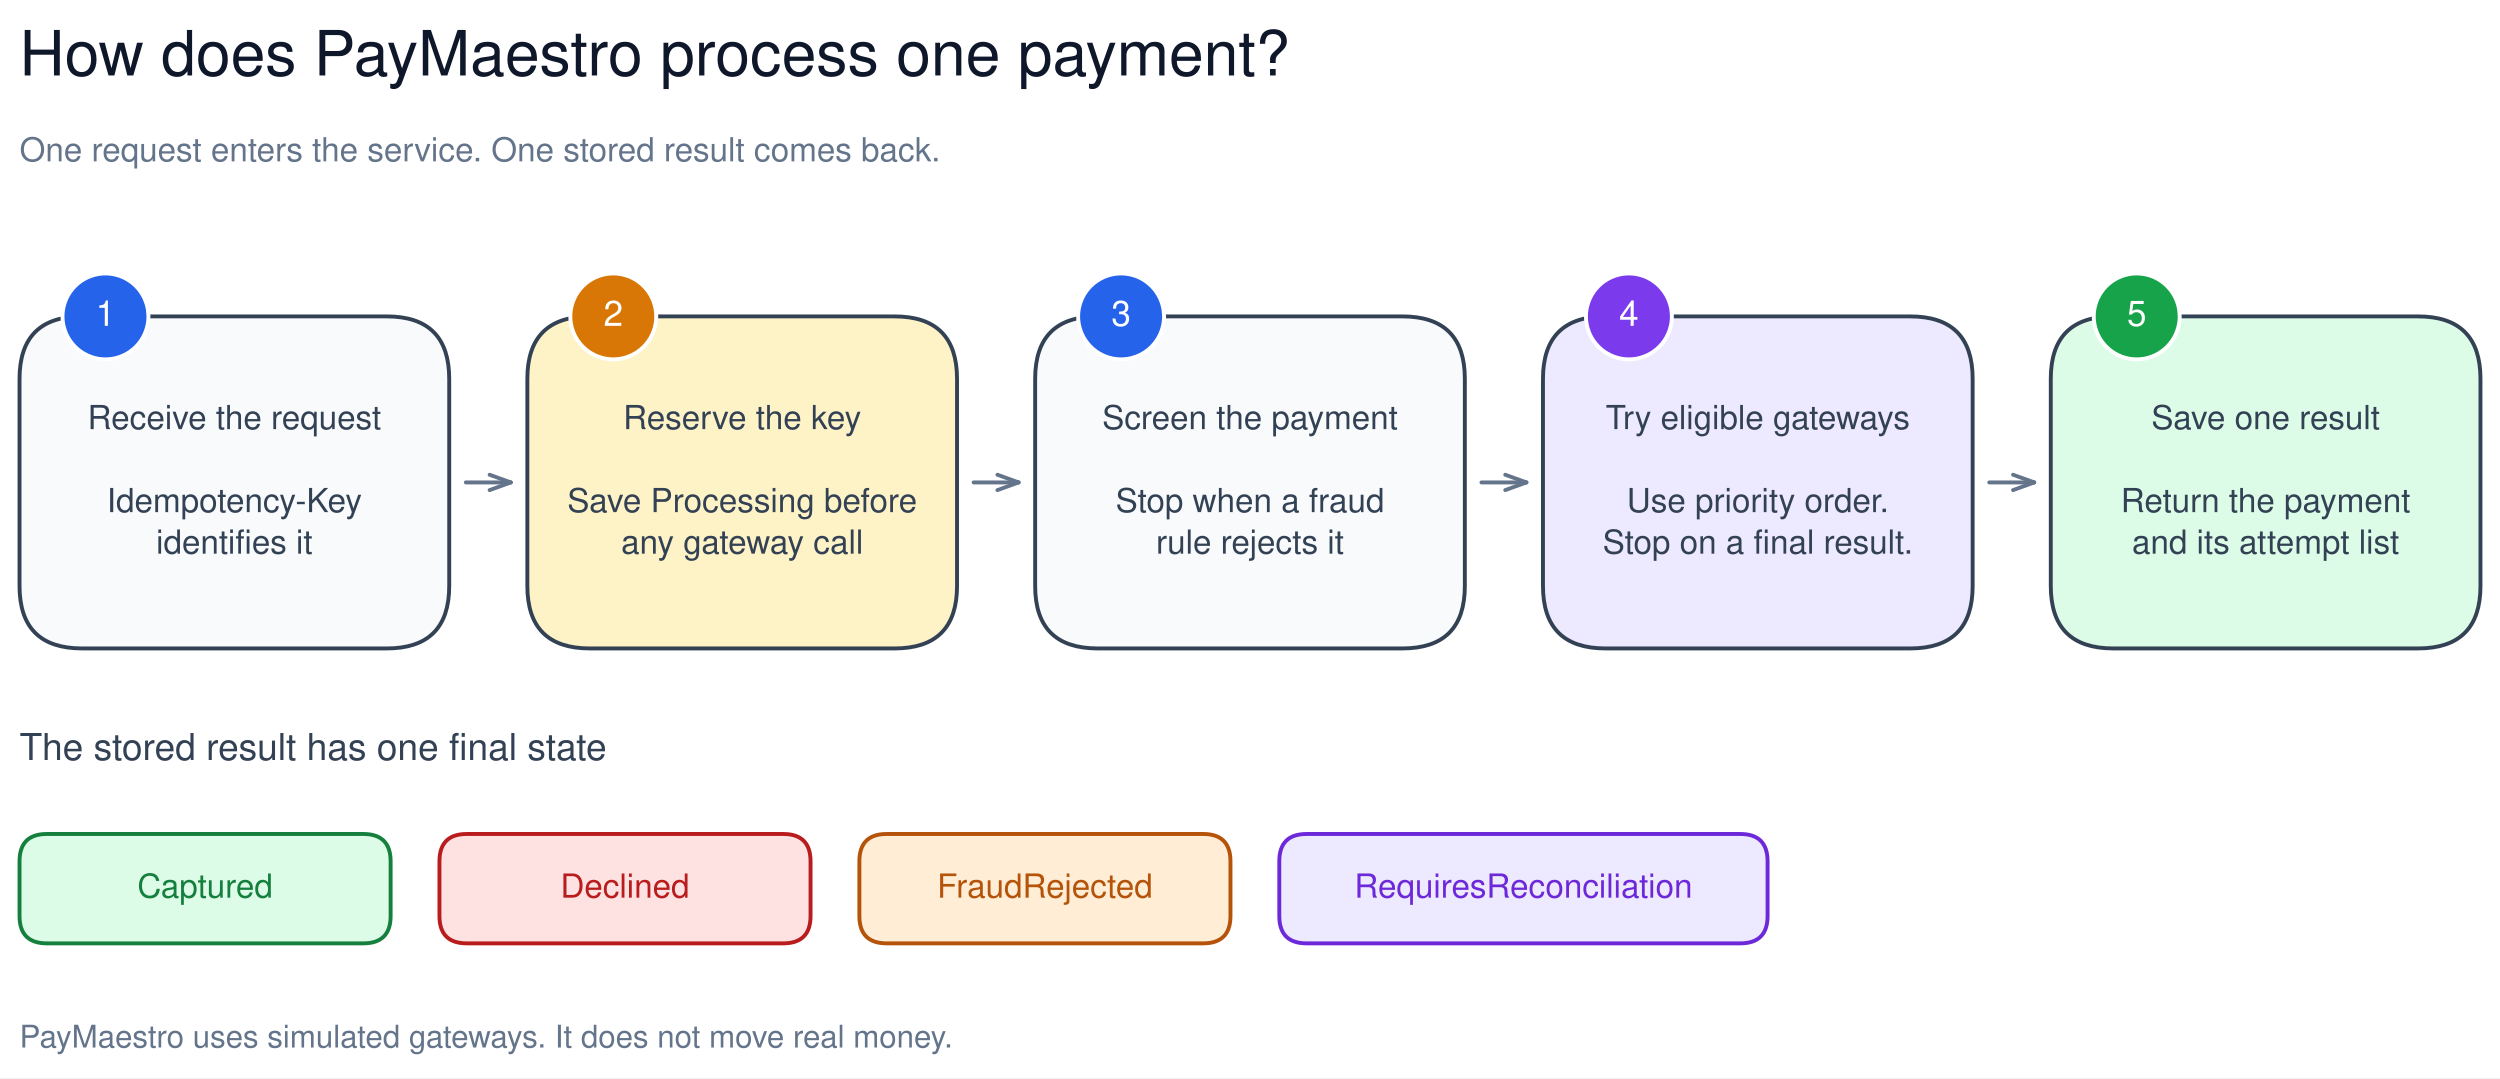
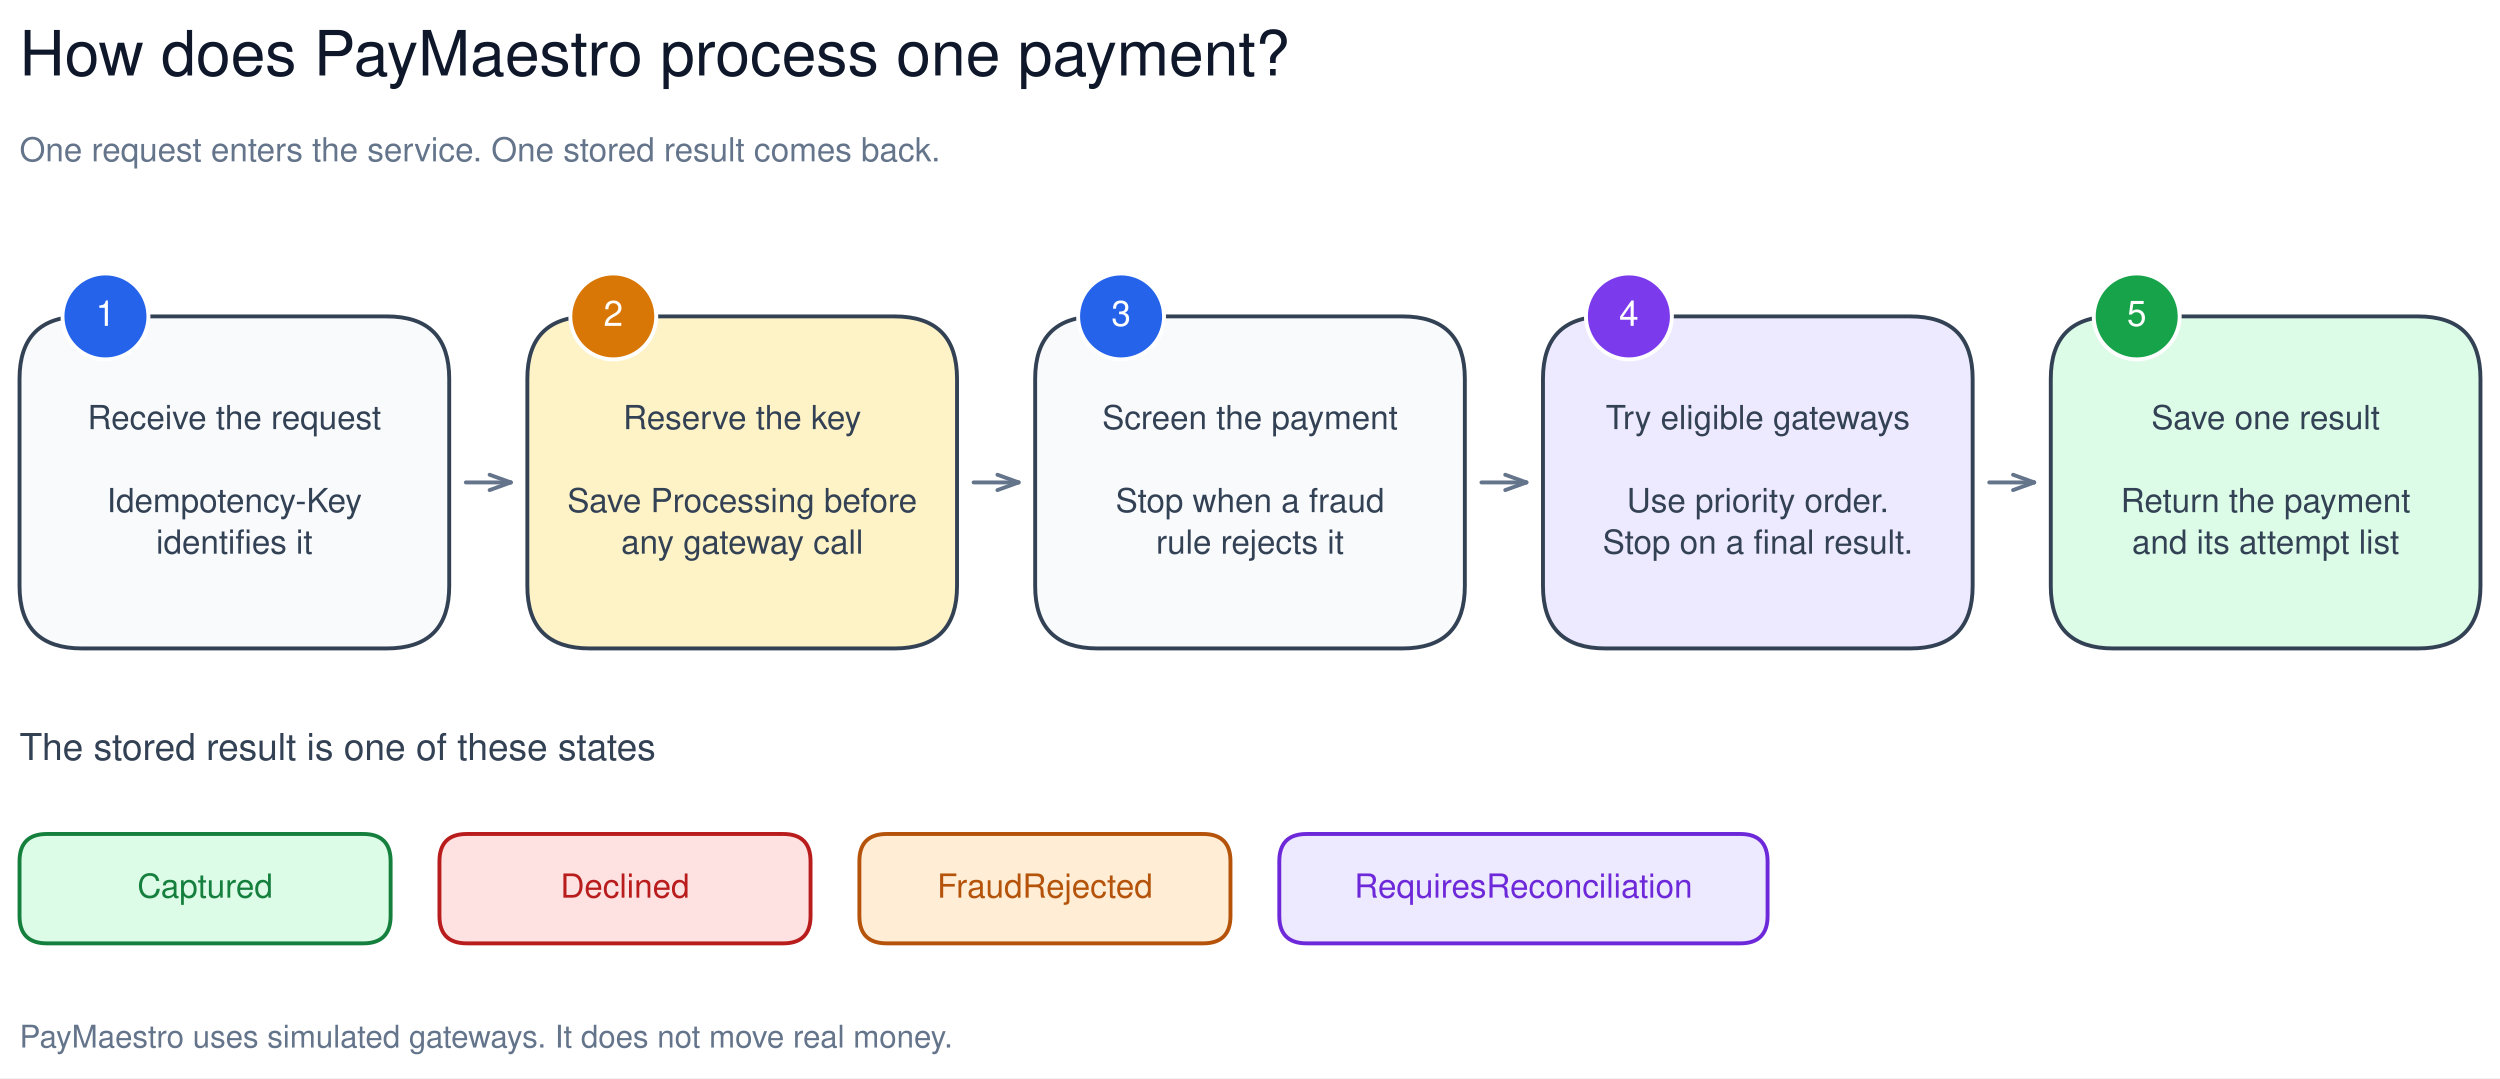
<svg xmlns="http://www.w3.org/2000/svg" version="1.1" viewBox="0 0 1280 552" width="2560" height="1104">
  <defs>
    <style class="style-fonts">
      </style>
  </defs>
  <rect x="0" y="0" width="1280" height="552" fill="#ffffff" />
  <g transform="translate(10 10) rotate(0 327.2812 20)">
    <text x="0" y="28.641" font-family="Helvetica, Segoe UI Emoji" font-size="32px" fill="#0f172a" text-anchor="start" style="white-space: pre;" direction="ltr" dominant-baseline="alphabetic">How does PayMaestro process one payment?</text>
  </g>
  <g transform="translate(10 67.375) rotate(0 236.2236 10.625)">
    <text x="0" y="15.215" font-family="Helvetica, Segoe UI Emoji" font-size="17px" fill="#64748b" text-anchor="start" style="white-space: pre;" direction="ltr" dominant-baseline="alphabetic">One request enters the service. One stored result comes back.</text>
  </g>
  <g stroke-linecap="round" transform="translate(10 162) rotate(0 110 85)">
    <path d="M32 0 C85.8 0, 139.6 0, 188 0 C209.33 0, 220 10.67, 220 32 C220 56.53, 220 81.06, 220 138 C220 159.33, 209.33 170, 188 170 C150.58 170, 113.15 170, 32 170 C10.67 170, 0 159.33, 0 138 C0 106.43, 0 74.86, 0 32 C0 10.67, 10.67 0, 32 0" stroke="none" stroke-width="0" fill="#f8fafc" />
    <path d="M32 0 C69.37 0, 106.73 0, 188 0 M32 0 C76.37 0, 120.75 0, 188 0 M188 0 C209.33 0, 220 10.67, 220 32 M188 0 C209.33 0, 220 10.67, 220 32 M220 32 C220 58.77, 220 85.53, 220 138 M220 32 C220 57.04, 220 82.09, 220 138 M220 138 C220 159.33, 209.33 170, 188 170 M220 138 C220 159.33, 209.33 170, 188 170 M188 170 C146.11 170, 104.23 170, 32 170 M188 170 C145.34 170, 102.68 170, 32 170 M32 170 C10.67 170, 0 159.33, 0 138 M32 170 C10.67 170, 0 159.33, 0 138 M0 138 C0 106.97, 0 75.94, 0 32 M0 138 C0 100.44, 0 62.88, 0 32 M0 32 C0 10.67, 10.67 0, 32 0 M0 32 C0 10.67, 10.67 0, 32 0" stroke="#334155" stroke-width="2" fill="none" />
  </g>
  <g transform="translate(44.40063 204.5) rotate(0 75.59937 42.5)">
    <text x="75.599" y="15.215" font-family="Helvetica, Segoe UI Emoji" font-size="17px" fill="#334155" text-anchor="middle" style="white-space: pre;" direction="ltr" dominant-baseline="alphabetic">Receive the request</text>
    <text x="75.599" y="36.465" font-family="Helvetica, Segoe UI Emoji" font-size="17px" fill="#334155" text-anchor="middle" style="white-space: pre;" direction="ltr" dominant-baseline="alphabetic" />
    <text x="75.599" y="57.715" font-family="Helvetica, Segoe UI Emoji" font-size="17px" fill="#334155" text-anchor="middle" style="white-space: pre;" direction="ltr" dominant-baseline="alphabetic">Idempotency-Key</text>
    <text x="75.599" y="78.965" font-family="Helvetica, Segoe UI Emoji" font-size="17px" fill="#334155" text-anchor="middle" style="white-space: pre;" direction="ltr" dominant-baseline="alphabetic">identifies it</text>
  </g>
  <g stroke-linecap="round" transform="translate(32 140) rotate(0 22 22)">
    <path d="M44 22 C44 23.27, 43.89 24.57, 43.67 25.82 C43.44 27.07, 43.11 28.33, 42.67 29.52 C42.24 30.72, 41.69 31.9, 41.05 33 C40.42 34.1, 39.67 35.17, 38.85 36.14 C38.03 37.12, 37.12 38.03, 36.14 38.85 C35.17 39.67, 34.1 40.42, 33 41.05 C31.9 41.69, 30.72 42.24, 29.52 42.67 C28.33 43.11, 27.07 43.44, 25.82 43.67 C24.57 43.89, 23.27 44, 22 44 C20.73 44, 19.43 43.89, 18.18 43.67 C16.93 43.44, 15.67 43.11, 14.48 42.67 C13.28 42.24, 12.1 41.69, 11 41.05 C9.9 40.42, 8.83 39.67, 7.86 38.85 C6.88 38.03, 5.97 37.12, 5.15 36.14 C4.33 35.17, 3.58 34.1, 2.95 33 C2.31 31.9, 1.76 30.72, 1.33 29.52 C0.89 28.33, 0.56 27.07, 0.33 25.82 C0.11 24.57, 0 23.27, 0 22 C0 20.73, 0.11 19.43, 0.33 18.18 C0.56 16.93, 0.89 15.67, 1.33 14.48 C1.76 13.28, 2.31 12.1, 2.95 11 C3.58 9.9, 4.33 8.83, 5.15 7.86 C5.97 6.88, 6.88 5.97, 7.86 5.15 C8.83 4.33, 9.9 3.58, 11 2.95 C12.1 2.31, 13.28 1.76, 14.48 1.33 C15.67 0.89, 16.93 0.56, 18.18 0.33 C19.43 0.11, 20.73 0, 22 0 C23.27 0, 24.57 0.11, 25.82 0.33 C27.07 0.56, 28.33 0.89, 29.52 1.33 C30.72 1.76, 31.9 2.31, 33 2.95 C34.1 3.58, 35.17 4.33, 36.14 5.15 C37.12 5.97, 38.03 6.88, 38.85 7.86 C39.67 8.83, 40.42 9.9, 41.05 11 C41.69 12.1, 42.24 13.28, 42.67 14.48 C43.11 15.67, 43.44 16.93, 43.67 18.18 C43.89 19.43, 43.94 21.36, 44 22 C44.06 22.64, 44.06 21.36, 44 22" stroke="none" stroke-width="0" fill="#2563eb" />
    <path d="M44 22 C44 23.27, 43.89 24.57, 43.67 25.82 C43.44 27.07, 43.11 28.33, 42.67 29.52 C42.24 30.72, 41.69 31.9, 41.05 33 C40.42 34.1, 39.67 35.17, 38.85 36.14 C38.03 37.12, 37.12 38.03, 36.14 38.85 C35.17 39.67, 34.1 40.42, 33 41.05 C31.9 41.69, 30.72 42.24, 29.52 42.67 C28.33 43.11, 27.07 43.44, 25.82 43.67 C24.57 43.89, 23.27 44, 22 44 C20.73 44, 19.43 43.89, 18.18 43.67 C16.93 43.44, 15.67 43.11, 14.48 42.67 C13.28 42.24, 12.1 41.69, 11 41.05 C9.9 40.42, 8.83 39.67, 7.86 38.85 C6.88 38.03, 5.97 37.12, 5.15 36.14 C4.33 35.17, 3.58 34.1, 2.95 33 C2.31 31.9, 1.76 30.72, 1.33 29.52 C0.89 28.33, 0.56 27.07, 0.33 25.82 C0.11 24.57, 0 23.27, 0 22 C0 20.73, 0.11 19.43, 0.33 18.18 C0.56 16.93, 0.89 15.67, 1.33 14.48 C1.76 13.28, 2.31 12.1, 2.95 11 C3.58 9.9, 4.33 8.83, 5.15 7.86 C5.97 6.88, 6.88 5.97, 7.86 5.15 C8.83 4.33, 9.9 3.58, 11 2.95 C12.1 2.31, 13.28 1.76, 14.48 1.33 C15.67 0.89, 16.93 0.56, 18.18 0.33 C19.43 0.11, 20.73 0, 22 0 C23.27 0, 24.57 0.11, 25.82 0.33 C27.07 0.56, 28.33 0.89, 29.52 1.33 C30.72 1.76, 31.9 2.31, 33 2.95 C34.1 3.58, 35.17 4.33, 36.14 5.15 C37.12 5.97, 38.03 6.88, 38.85 7.86 C39.67 8.83, 40.42 9.9, 41.05 11 C41.69 12.1, 42.24 13.28, 42.67 14.48 C43.11 15.67, 43.44 16.93, 43.67 18.18 C43.89 19.43, 43.94 21.36, 44 22 C44.06 22.64, 44.06 21.36, 44 22" stroke="#ffffff" stroke-width="2" fill="none" />
  </g>
  <g transform="translate(48.99463 150.75) rotate(0 5.005371 11.25)">
    <text x="5.005" y="16.11" font-family="Helvetica, Segoe UI Emoji" font-size="18px" fill="#ffffff" text-anchor="middle" style="white-space: pre;" direction="ltr" dominant-baseline="alphabetic">1</text>
  </g>
  <g stroke-linecap="round" transform="translate(270 162) rotate(0 110 85)">
    <path d="M32 0 C73.97 0, 115.95 0, 188 0 C209.33 0, 220 10.67, 220 32 C220 73.98, 220 115.97, 220 138 C220 159.33, 209.33 170, 188 170 C142.76 170, 97.52 170, 32 170 C10.67 170, 0 159.33, 0 138 C0 95.7, 0 53.4, 0 32 C0 10.67, 10.67 0, 32 0" stroke="none" stroke-width="0" fill="#fef3c7" />
    <path d="M32 0 C90.68 0, 149.36 0, 188 0 M32 0 C77.86 0, 123.71 0, 188 0 M188 0 C209.33 0, 220 10.67, 220 32 M188 0 C209.33 0, 220 10.67, 220 32 M220 32 C220 53.67, 220 75.35, 220 138 M220 32 C220 56.48, 220 80.97, 220 138 M220 138 C220 159.33, 209.33 170, 188 170 M220 138 C220 159.33, 209.33 170, 188 170 M188 170 C132.01 170, 76.01 170, 32 170 M188 170 C148.32 170, 108.63 170, 32 170 M32 170 C10.67 170, 0 159.33, 0 138 M32 170 C10.67 170, 0 159.33, 0 138 M0 138 C0 97.77, 0 57.54, 0 32 M0 138 C0 108.81, 0 79.63, 0 32 M0 32 C0 10.67, 10.67 0, 32 0 M0 32 C0 10.67, 10.67 0, 32 0" stroke="#334155" stroke-width="2" fill="none" />
  </g>
  <g transform="translate(289.7539 204.5) rotate(0 90.24609 42.5)">
    <text x="90.246" y="15.215" font-family="Helvetica, Segoe UI Emoji" font-size="17px" fill="#334155" text-anchor="middle" style="white-space: pre;" direction="ltr" dominant-baseline="alphabetic">Reserve the key</text>
    <text x="90.246" y="36.465" font-family="Helvetica, Segoe UI Emoji" font-size="17px" fill="#334155" text-anchor="middle" style="white-space: pre;" direction="ltr" dominant-baseline="alphabetic" />
    <text x="90.246" y="57.715" font-family="Helvetica, Segoe UI Emoji" font-size="17px" fill="#334155" text-anchor="middle" style="white-space: pre;" direction="ltr" dominant-baseline="alphabetic">Save Processing before</text>
    <text x="90.246" y="78.965" font-family="Helvetica, Segoe UI Emoji" font-size="17px" fill="#334155" text-anchor="middle" style="white-space: pre;" direction="ltr" dominant-baseline="alphabetic">any gateway call</text>
  </g>
  <g stroke-linecap="round" transform="translate(292 140) rotate(0 22 22)">
    <path d="M44 22 C44 23.27, 43.89 24.57, 43.67 25.82 C43.44 27.07, 43.11 28.33, 42.67 29.52 C42.24 30.72, 41.69 31.9, 41.05 33 C40.42 34.1, 39.67 35.17, 38.85 36.14 C38.03 37.12, 37.12 38.03, 36.14 38.85 C35.17 39.67, 34.1 40.42, 33 41.05 C31.9 41.69, 30.72 42.24, 29.52 42.67 C28.33 43.11, 27.07 43.44, 25.82 43.67 C24.57 43.89, 23.27 44, 22 44 C20.73 44, 19.43 43.89, 18.18 43.67 C16.93 43.44, 15.67 43.11, 14.48 42.67 C13.28 42.24, 12.1 41.69, 11 41.05 C9.9 40.42, 8.83 39.67, 7.86 38.85 C6.88 38.03, 5.97 37.12, 5.15 36.14 C4.33 35.17, 3.58 34.1, 2.95 33 C2.31 31.9, 1.76 30.72, 1.33 29.52 C0.89 28.33, 0.56 27.07, 0.33 25.82 C0.11 24.57, 0 23.27, 0 22 C0 20.73, 0.11 19.43, 0.33 18.18 C0.56 16.93, 0.89 15.67, 1.33 14.48 C1.76 13.28, 2.31 12.1, 2.95 11 C3.58 9.9, 4.33 8.83, 5.15 7.86 C5.97 6.88, 6.88 5.97, 7.86 5.15 C8.83 4.33, 9.9 3.58, 11 2.95 C12.1 2.31, 13.28 1.76, 14.48 1.33 C15.67 0.89, 16.93 0.56, 18.18 0.33 C19.43 0.11, 20.73 0, 22 0 C23.27 0, 24.57 0.11, 25.82 0.33 C27.07 0.56, 28.33 0.89, 29.52 1.33 C30.72 1.76, 31.9 2.31, 33 2.95 C34.1 3.58, 35.17 4.33, 36.14 5.15 C37.12 5.97, 38.03 6.88, 38.85 7.86 C39.67 8.83, 40.42 9.9, 41.05 11 C41.69 12.1, 42.24 13.28, 42.67 14.48 C43.11 15.67, 43.44 16.93, 43.67 18.18 C43.89 19.43, 43.94 21.36, 44 22 C44.06 22.64, 44.06 21.36, 44 22" stroke="none" stroke-width="0" fill="#d97706" />
    <path d="M44 22 C44 23.27, 43.89 24.57, 43.67 25.82 C43.44 27.07, 43.11 28.33, 42.67 29.52 C42.24 30.72, 41.69 31.9, 41.05 33 C40.42 34.1, 39.67 35.17, 38.85 36.14 C38.03 37.12, 37.12 38.03, 36.14 38.85 C35.17 39.67, 34.1 40.42, 33 41.05 C31.9 41.69, 30.72 42.24, 29.52 42.67 C28.33 43.11, 27.07 43.44, 25.82 43.67 C24.57 43.89, 23.27 44, 22 44 C20.73 44, 19.43 43.89, 18.18 43.67 C16.93 43.44, 15.67 43.11, 14.48 42.67 C13.28 42.24, 12.1 41.69, 11 41.05 C9.9 40.42, 8.83 39.67, 7.86 38.85 C6.88 38.03, 5.97 37.12, 5.15 36.14 C4.33 35.17, 3.58 34.1, 2.95 33 C2.31 31.9, 1.76 30.72, 1.33 29.52 C0.89 28.33, 0.56 27.07, 0.33 25.82 C0.11 24.57, 0 23.27, 0 22 C0 20.73, 0.11 19.43, 0.33 18.18 C0.56 16.93, 0.89 15.67, 1.33 14.48 C1.76 13.28, 2.31 12.1, 2.95 11 C3.58 9.9, 4.33 8.83, 5.15 7.86 C5.97 6.88, 6.88 5.97, 7.86 5.15 C8.83 4.33, 9.9 3.58, 11 2.95 C12.1 2.31, 13.28 1.76, 14.48 1.33 C15.67 0.89, 16.93 0.56, 18.18 0.33 C19.43 0.11, 20.73 0, 22 0 C23.27 0, 24.57 0.11, 25.82 0.33 C27.07 0.56, 28.33 0.89, 29.52 1.33 C30.72 1.76, 31.9 2.31, 33 2.95 C34.1 3.58, 35.17 4.33, 36.14 5.15 C37.12 5.97, 38.03 6.88, 38.85 7.86 C39.67 8.83, 40.42 9.9, 41.05 11 C41.69 12.1, 42.24 13.28, 42.67 14.48 C43.11 15.67, 43.44 16.93, 43.67 18.18 C43.89 19.43, 43.94 21.36, 44 22 C44.06 22.64, 44.06 21.36, 44 22" stroke="#ffffff" stroke-width="2" fill="none" />
  </g>
  <g transform="translate(308.9946 150.75) rotate(0 5.005371 11.25)">
    <text x="5.005" y="16.11" font-family="Helvetica, Segoe UI Emoji" font-size="18px" fill="#ffffff" text-anchor="middle" style="white-space: pre;" direction="ltr" dominant-baseline="alphabetic">2</text>
  </g>
  <g stroke-linecap="round" transform="translate(530 162) rotate(0 110 85)">
    <path d="M32 0 C82 0, 131.99 0, 188 0 C209.33 0, 220 10.67, 220 32 C220 60.81, 220 89.62, 220 138 C220 159.33, 209.33 170, 188 170 C151.83 170, 115.67 170, 32 170 C10.67 170, 0 159.33, 0 138 C0 114.1, 0 90.19, 0 32 C0 10.67, 10.67 0, 32 0" stroke="none" stroke-width="0" fill="#f8fafc" />
    <path d="M32 0 C81.63 0, 131.27 0, 188 0 M32 0 C64.61 0, 97.22 0, 188 0 M188 0 C209.33 0, 220 10.67, 220 32 M188 0 C209.33 0, 220 10.67, 220 32 M220 32 C220 64.59, 220 97.18, 220 138 M220 32 C220 56.08, 220 80.16, 220 138 M220 138 C220 159.33, 209.33 170, 188 170 M220 138 C220 159.33, 209.33 170, 188 170 M188 170 C148.02 170, 108.04 170, 32 170 M188 170 C131.77 170, 75.53 170, 32 170 M32 170 C10.67 170, 0 159.33, 0 138 M32 170 C10.67 170, 0 159.33, 0 138 M0 138 C0 103.66, 0 69.33, 0 32 M0 138 C0 101.48, 0 64.95, 0 32 M0 32 C0 10.67, 10.67 0, 32 0 M0 32 C0 10.67, 10.67 0, 32 0" stroke="#334155" stroke-width="2" fill="none" />
  </g>
  <g transform="translate(563.9275 204.5) rotate(0 76.07251 42.5)">
    <text x="76.073" y="15.215" font-family="Helvetica, Segoe UI Emoji" font-size="17px" fill="#334155" text-anchor="middle" style="white-space: pre;" direction="ltr" dominant-baseline="alphabetic">Screen the payment</text>
    <text x="76.073" y="36.465" font-family="Helvetica, Segoe UI Emoji" font-size="17px" fill="#334155" text-anchor="middle" style="white-space: pre;" direction="ltr" dominant-baseline="alphabetic" />
    <text x="76.073" y="57.715" font-family="Helvetica, Segoe UI Emoji" font-size="17px" fill="#334155" text-anchor="middle" style="white-space: pre;" direction="ltr" dominant-baseline="alphabetic">Stop when a fraud</text>
    <text x="76.073" y="78.965" font-family="Helvetica, Segoe UI Emoji" font-size="17px" fill="#334155" text-anchor="middle" style="white-space: pre;" direction="ltr" dominant-baseline="alphabetic">rule rejects it</text>
  </g>
  <g stroke-linecap="round" transform="translate(552 140) rotate(0 22 22)">
    <path d="M44 22 C44 23.27, 43.89 24.57, 43.67 25.82 C43.44 27.07, 43.11 28.33, 42.67 29.52 C42.24 30.72, 41.69 31.9, 41.05 33 C40.42 34.1, 39.67 35.17, 38.85 36.14 C38.03 37.12, 37.12 38.03, 36.14 38.85 C35.17 39.67, 34.1 40.42, 33 41.05 C31.9 41.69, 30.72 42.24, 29.52 42.67 C28.33 43.11, 27.07 43.44, 25.82 43.67 C24.57 43.89, 23.27 44, 22 44 C20.73 44, 19.43 43.89, 18.18 43.67 C16.93 43.44, 15.67 43.11, 14.48 42.67 C13.28 42.24, 12.1 41.69, 11 41.05 C9.9 40.42, 8.83 39.67, 7.86 38.85 C6.88 38.03, 5.97 37.12, 5.15 36.14 C4.33 35.17, 3.58 34.1, 2.95 33 C2.31 31.9, 1.76 30.72, 1.33 29.52 C0.89 28.33, 0.56 27.07, 0.33 25.82 C0.11 24.57, 0 23.27, 0 22 C0 20.73, 0.11 19.43, 0.33 18.18 C0.56 16.93, 0.89 15.67, 1.33 14.48 C1.76 13.28, 2.31 12.1, 2.95 11 C3.58 9.9, 4.33 8.83, 5.15 7.86 C5.97 6.88, 6.88 5.97, 7.86 5.15 C8.83 4.33, 9.9 3.58, 11 2.95 C12.1 2.31, 13.28 1.76, 14.48 1.33 C15.67 0.89, 16.93 0.56, 18.18 0.33 C19.43 0.11, 20.73 0, 22 0 C23.27 0, 24.57 0.11, 25.82 0.33 C27.07 0.56, 28.33 0.89, 29.52 1.33 C30.72 1.76, 31.9 2.31, 33 2.95 C34.1 3.58, 35.17 4.33, 36.14 5.15 C37.12 5.97, 38.03 6.88, 38.85 7.86 C39.67 8.83, 40.42 9.9, 41.05 11 C41.69 12.1, 42.24 13.28, 42.67 14.48 C43.11 15.67, 43.44 16.93, 43.67 18.18 C43.89 19.43, 43.94 21.36, 44 22 C44.06 22.64, 44.06 21.36, 44 22" stroke="none" stroke-width="0" fill="#2563eb" />
    <path d="M44 22 C44 23.27, 43.89 24.57, 43.67 25.82 C43.44 27.07, 43.11 28.33, 42.67 29.52 C42.24 30.72, 41.69 31.9, 41.05 33 C40.42 34.1, 39.67 35.17, 38.85 36.14 C38.03 37.12, 37.12 38.03, 36.14 38.85 C35.17 39.67, 34.1 40.42, 33 41.05 C31.9 41.69, 30.72 42.24, 29.52 42.67 C28.33 43.11, 27.07 43.44, 25.82 43.67 C24.57 43.89, 23.27 44, 22 44 C20.73 44, 19.43 43.89, 18.18 43.67 C16.93 43.44, 15.67 43.11, 14.48 42.67 C13.28 42.24, 12.1 41.69, 11 41.05 C9.9 40.42, 8.83 39.67, 7.86 38.85 C6.88 38.03, 5.97 37.12, 5.15 36.14 C4.33 35.17, 3.58 34.1, 2.95 33 C2.31 31.9, 1.76 30.72, 1.33 29.52 C0.89 28.33, 0.56 27.07, 0.33 25.82 C0.11 24.57, 0 23.27, 0 22 C0 20.73, 0.11 19.43, 0.33 18.18 C0.56 16.93, 0.89 15.67, 1.33 14.48 C1.76 13.28, 2.31 12.1, 2.95 11 C3.58 9.9, 4.33 8.83, 5.15 7.86 C5.97 6.88, 6.88 5.97, 7.86 5.15 C8.83 4.33, 9.9 3.58, 11 2.95 C12.1 2.31, 13.28 1.76, 14.48 1.33 C15.67 0.89, 16.93 0.56, 18.18 0.33 C19.43 0.11, 20.73 0, 22 0 C23.27 0, 24.57 0.11, 25.82 0.33 C27.07 0.56, 28.33 0.89, 29.52 1.33 C30.72 1.76, 31.9 2.31, 33 2.95 C34.1 3.58, 35.17 4.33, 36.14 5.15 C37.12 5.97, 38.03 6.88, 38.85 7.86 C39.67 8.83, 40.42 9.9, 41.05 11 C41.69 12.1, 42.24 13.28, 42.67 14.48 C43.11 15.67, 43.44 16.93, 43.67 18.18 C43.89 19.43, 43.94 21.36, 44 22 C44.06 22.64, 44.06 21.36, 44 22" stroke="#ffffff" stroke-width="2" fill="none" />
  </g>
  <g transform="translate(568.9946 150.75) rotate(0 5.005371 11.25)">
    <text x="5.005" y="16.11" font-family="Helvetica, Segoe UI Emoji" font-size="18px" fill="#ffffff" text-anchor="middle" style="white-space: pre;" direction="ltr" dominant-baseline="alphabetic">3</text>
  </g>
  <g stroke-linecap="round" transform="translate(790 162) rotate(0 110 85)">
    <path d="M32 0 C92.87 0, 153.73 0, 188 0 C209.33 0, 220 10.67, 220 32 C220 71.34, 220 110.68, 220 138 C220 159.33, 209.33 170, 188 170 C128.59 170, 69.18 170, 32 170 C10.67 170, 0 159.33, 0 138 C0 111.08, 0 84.15, 0 32 C0 10.67, 10.67 0, 32 0" stroke="none" stroke-width="0" fill="#ede9fe" />
    <path d="M32 0 C64.11 0, 96.22 0, 188 0 M32 0 C71.38 0, 110.76 0, 188 0 M188 0 C209.33 0, 220 10.67, 220 32 M188 0 C209.33 0, 220 10.67, 220 32 M220 32 C220 56.12, 220 80.24, 220 138 M220 32 C220 54.98, 220 77.97, 220 138 M220 138 C220 159.33, 209.33 170, 188 170 M220 138 C220 159.33, 209.33 170, 188 170 M188 170 C156.22 170, 124.44 170, 32 170 M188 170 C144.98 170, 101.96 170, 32 170 M32 170 C10.67 170, 0 159.33, 0 138 M32 170 C10.67 170, 0 159.33, 0 138 M0 138 C0 102.92, 0 67.84, 0 32 M0 138 C0 108.14, 0 78.28, 0 32 M0 32 C0 10.67, 10.67 0, 32 0 M0 32 C0 10.67, 10.67 0, 32 0" stroke="#334155" stroke-width="2" fill="none" />
  </g>
  <g transform="translate(820.1465 204.5) rotate(0 79.85352 42.5)">
    <text x="79.854" y="15.215" font-family="Helvetica, Segoe UI Emoji" font-size="17px" fill="#334155" text-anchor="middle" style="white-space: pre;" direction="ltr" dominant-baseline="alphabetic">Try eligible gateways</text>
    <text x="79.854" y="36.465" font-family="Helvetica, Segoe UI Emoji" font-size="17px" fill="#334155" text-anchor="middle" style="white-space: pre;" direction="ltr" dominant-baseline="alphabetic" />
    <text x="79.854" y="57.715" font-family="Helvetica, Segoe UI Emoji" font-size="17px" fill="#334155" text-anchor="middle" style="white-space: pre;" direction="ltr" dominant-baseline="alphabetic">Use priority order.</text>
    <text x="79.854" y="78.965" font-family="Helvetica, Segoe UI Emoji" font-size="17px" fill="#334155" text-anchor="middle" style="white-space: pre;" direction="ltr" dominant-baseline="alphabetic">Stop on a final result.</text>
  </g>
  <g stroke-linecap="round" transform="translate(812 140) rotate(0 22 22)">
    <path d="M44 22 C44 23.27, 43.89 24.57, 43.67 25.82 C43.44 27.07, 43.11 28.33, 42.67 29.52 C42.24 30.72, 41.69 31.9, 41.05 33 C40.42 34.1, 39.67 35.17, 38.85 36.14 C38.03 37.12, 37.12 38.03, 36.14 38.85 C35.17 39.67, 34.1 40.42, 33 41.05 C31.9 41.69, 30.72 42.24, 29.52 42.67 C28.33 43.11, 27.07 43.44, 25.82 43.67 C24.57 43.89, 23.27 44, 22 44 C20.73 44, 19.43 43.89, 18.18 43.67 C16.93 43.44, 15.67 43.11, 14.48 42.67 C13.28 42.24, 12.1 41.69, 11 41.05 C9.9 40.42, 8.83 39.67, 7.86 38.85 C6.88 38.03, 5.97 37.12, 5.15 36.14 C4.33 35.17, 3.58 34.1, 2.95 33 C2.31 31.9, 1.76 30.72, 1.33 29.52 C0.89 28.33, 0.56 27.07, 0.33 25.82 C0.11 24.57, 0 23.27, 0 22 C0 20.73, 0.11 19.43, 0.33 18.18 C0.56 16.93, 0.89 15.67, 1.33 14.48 C1.76 13.28, 2.31 12.1, 2.95 11 C3.58 9.9, 4.33 8.83, 5.15 7.86 C5.97 6.88, 6.88 5.97, 7.86 5.15 C8.83 4.33, 9.9 3.58, 11 2.95 C12.1 2.31, 13.28 1.76, 14.48 1.33 C15.67 0.89, 16.93 0.56, 18.18 0.33 C19.43 0.11, 20.73 0, 22 0 C23.27 0, 24.57 0.11, 25.82 0.33 C27.07 0.56, 28.33 0.89, 29.52 1.33 C30.72 1.76, 31.9 2.31, 33 2.95 C34.1 3.58, 35.17 4.33, 36.14 5.15 C37.12 5.97, 38.03 6.88, 38.85 7.86 C39.67 8.83, 40.42 9.9, 41.05 11 C41.69 12.1, 42.24 13.28, 42.67 14.48 C43.11 15.67, 43.44 16.93, 43.67 18.18 C43.89 19.43, 43.94 21.36, 44 22 C44.06 22.64, 44.06 21.36, 44 22" stroke="none" stroke-width="0" fill="#7c3aed" />
    <path d="M44 22 C44 23.27, 43.89 24.57, 43.67 25.82 C43.44 27.07, 43.11 28.33, 42.67 29.52 C42.24 30.72, 41.69 31.9, 41.05 33 C40.42 34.1, 39.67 35.17, 38.85 36.14 C38.03 37.12, 37.12 38.03, 36.14 38.85 C35.17 39.67, 34.1 40.42, 33 41.05 C31.9 41.69, 30.72 42.24, 29.52 42.67 C28.33 43.11, 27.07 43.44, 25.82 43.67 C24.57 43.89, 23.27 44, 22 44 C20.73 44, 19.43 43.89, 18.18 43.67 C16.93 43.44, 15.67 43.11, 14.48 42.67 C13.28 42.24, 12.1 41.69, 11 41.05 C9.9 40.42, 8.83 39.67, 7.86 38.85 C6.88 38.03, 5.97 37.12, 5.15 36.14 C4.33 35.17, 3.58 34.1, 2.95 33 C2.31 31.9, 1.76 30.72, 1.33 29.52 C0.89 28.33, 0.56 27.07, 0.33 25.82 C0.11 24.57, 0 23.27, 0 22 C0 20.73, 0.11 19.43, 0.33 18.18 C0.56 16.93, 0.89 15.67, 1.33 14.48 C1.76 13.28, 2.31 12.1, 2.95 11 C3.58 9.9, 4.33 8.83, 5.15 7.86 C5.97 6.88, 6.88 5.97, 7.86 5.15 C8.83 4.33, 9.9 3.58, 11 2.95 C12.1 2.31, 13.28 1.76, 14.48 1.33 C15.67 0.89, 16.93 0.56, 18.18 0.33 C19.43 0.11, 20.73 0, 22 0 C23.27 0, 24.57 0.11, 25.82 0.33 C27.07 0.56, 28.33 0.89, 29.52 1.33 C30.72 1.76, 31.9 2.31, 33 2.95 C34.1 3.58, 35.17 4.33, 36.14 5.15 C37.12 5.97, 38.03 6.88, 38.85 7.86 C39.67 8.83, 40.42 9.9, 41.05 11 C41.69 12.1, 42.24 13.28, 42.67 14.48 C43.11 15.67, 43.44 16.93, 43.67 18.18 C43.89 19.43, 43.94 21.36, 44 22 C44.06 22.64, 44.06 21.36, 44 22" stroke="#ffffff" stroke-width="2" fill="none" />
  </g>
  <g transform="translate(828.9946 150.75) rotate(0 5.005371 11.25)">
    <text x="5.005" y="16.11" font-family="Helvetica, Segoe UI Emoji" font-size="18px" fill="#ffffff" text-anchor="middle" style="white-space: pre;" direction="ltr" dominant-baseline="alphabetic">4</text>
  </g>
  <g stroke-linecap="round" transform="translate(1050 162) rotate(0 110 85)">
    <path d="M32 0 C74.02 0, 116.04 0, 188 0 C209.33 0, 220 10.67, 220 32 C220 69.79, 220 107.57, 220 138 C220 159.33, 209.33 170, 188 170 C140.1 170, 92.21 170, 32 170 C10.67 170, 0 159.33, 0 138 C0 97.92, 0 57.85, 0 32 C0 10.67, 10.67 0, 32 0" stroke="none" stroke-width="0" fill="#dcfce7" />
    <path d="M32 0 C91.85 0, 151.69 0, 188 0 M32 0 C72.45 0, 112.89 0, 188 0 M188 0 C209.33 0, 220 10.67, 220 32 M188 0 C209.33 0, 220 10.67, 220 32 M220 32 C220 63.22, 220 94.43, 220 138 M220 32 C220 70.01, 220 108.03, 220 138 M220 138 C220 159.33, 209.33 170, 188 170 M220 138 C220 159.33, 209.33 170, 188 170 M188 170 C136.44 170, 84.87 170, 32 170 M188 170 C127.12 170, 66.24 170, 32 170 M32 170 C10.67 170, 0 159.33, 0 138 M32 170 C10.67 170, 0 159.33, 0 138 M0 138 C0 103.28, 0 68.57, 0 32 M0 138 C0 95.74, 0 53.47, 0 32 M0 32 C0 10.67, 10.67 0, 32 0 M0 32 C0 10.67, 10.67 0, 32 0" stroke="#334155" stroke-width="2" fill="none" />
  </g>
  <g transform="translate(1085.347 204.5) rotate(0 74.65308 42.5)">
    <text x="74.653" y="15.215" font-family="Helvetica, Segoe UI Emoji" font-size="17px" fill="#334155" text-anchor="middle" style="white-space: pre;" direction="ltr" dominant-baseline="alphabetic">Save one result</text>
    <text x="74.653" y="36.465" font-family="Helvetica, Segoe UI Emoji" font-size="17px" fill="#334155" text-anchor="middle" style="white-space: pre;" direction="ltr" dominant-baseline="alphabetic" />
    <text x="74.653" y="57.715" font-family="Helvetica, Segoe UI Emoji" font-size="17px" fill="#334155" text-anchor="middle" style="white-space: pre;" direction="ltr" dominant-baseline="alphabetic">Return the payment</text>
    <text x="74.653" y="78.965" font-family="Helvetica, Segoe UI Emoji" font-size="17px" fill="#334155" text-anchor="middle" style="white-space: pre;" direction="ltr" dominant-baseline="alphabetic">and its attempt list</text>
  </g>
  <g stroke-linecap="round" transform="translate(1072 140) rotate(0 22 22)">
    <path d="M44 22 C44 23.27, 43.89 24.57, 43.67 25.82 C43.44 27.07, 43.11 28.33, 42.67 29.52 C42.24 30.72, 41.69 31.9, 41.05 33 C40.42 34.1, 39.67 35.17, 38.85 36.14 C38.03 37.12, 37.12 38.03, 36.14 38.85 C35.17 39.67, 34.1 40.42, 33 41.05 C31.9 41.69, 30.72 42.24, 29.52 42.67 C28.33 43.11, 27.07 43.44, 25.82 43.67 C24.57 43.89, 23.27 44, 22 44 C20.73 44, 19.43 43.89, 18.18 43.67 C16.93 43.44, 15.67 43.11, 14.48 42.67 C13.28 42.24, 12.1 41.69, 11 41.05 C9.9 40.42, 8.83 39.67, 7.86 38.85 C6.88 38.03, 5.97 37.12, 5.15 36.14 C4.33 35.17, 3.58 34.1, 2.95 33 C2.31 31.9, 1.76 30.72, 1.33 29.52 C0.89 28.33, 0.56 27.07, 0.33 25.82 C0.11 24.57, 0 23.27, 0 22 C0 20.73, 0.11 19.43, 0.33 18.18 C0.56 16.93, 0.89 15.67, 1.33 14.48 C1.76 13.28, 2.31 12.1, 2.95 11 C3.58 9.9, 4.33 8.83, 5.15 7.86 C5.97 6.88, 6.88 5.97, 7.86 5.15 C8.83 4.33, 9.9 3.58, 11 2.95 C12.1 2.31, 13.28 1.76, 14.48 1.33 C15.67 0.89, 16.93 0.56, 18.18 0.33 C19.43 0.11, 20.73 0, 22 0 C23.27 0, 24.57 0.11, 25.82 0.33 C27.07 0.56, 28.33 0.89, 29.52 1.33 C30.72 1.76, 31.9 2.31, 33 2.95 C34.1 3.58, 35.17 4.33, 36.14 5.15 C37.12 5.97, 38.03 6.88, 38.85 7.86 C39.67 8.83, 40.42 9.9, 41.05 11 C41.69 12.1, 42.24 13.28, 42.67 14.48 C43.11 15.67, 43.44 16.93, 43.67 18.18 C43.89 19.43, 43.94 21.36, 44 22 C44.06 22.64, 44.06 21.36, 44 22" stroke="none" stroke-width="0" fill="#16a34a" />
    <path d="M44 22 C44 23.27, 43.89 24.57, 43.67 25.82 C43.44 27.07, 43.11 28.33, 42.67 29.52 C42.24 30.72, 41.69 31.9, 41.05 33 C40.42 34.1, 39.67 35.17, 38.85 36.14 C38.03 37.12, 37.12 38.03, 36.14 38.85 C35.17 39.67, 34.1 40.42, 33 41.05 C31.9 41.69, 30.72 42.24, 29.52 42.67 C28.33 43.11, 27.07 43.44, 25.82 43.67 C24.57 43.89, 23.27 44, 22 44 C20.73 44, 19.43 43.89, 18.18 43.67 C16.93 43.44, 15.67 43.11, 14.48 42.67 C13.28 42.24, 12.1 41.69, 11 41.05 C9.9 40.42, 8.83 39.67, 7.86 38.85 C6.88 38.03, 5.97 37.12, 5.15 36.14 C4.33 35.17, 3.58 34.1, 2.95 33 C2.31 31.9, 1.76 30.72, 1.33 29.52 C0.89 28.33, 0.56 27.07, 0.33 25.82 C0.11 24.57, 0 23.27, 0 22 C0 20.73, 0.11 19.43, 0.33 18.18 C0.56 16.93, 0.89 15.67, 1.33 14.48 C1.76 13.28, 2.31 12.1, 2.95 11 C3.58 9.9, 4.33 8.83, 5.15 7.86 C5.97 6.88, 6.88 5.97, 7.86 5.15 C8.83 4.33, 9.9 3.58, 11 2.95 C12.1 2.31, 13.28 1.76, 14.48 1.33 C15.67 0.89, 16.93 0.56, 18.18 0.33 C19.43 0.11, 20.73 0, 22 0 C23.27 0, 24.57 0.11, 25.82 0.33 C27.07 0.56, 28.33 0.89, 29.52 1.33 C30.72 1.76, 31.9 2.31, 33 2.95 C34.1 3.58, 35.17 4.33, 36.14 5.15 C37.12 5.97, 38.03 6.88, 38.85 7.86 C39.67 8.83, 40.42 9.9, 41.05 11 C41.69 12.1, 42.24 13.28, 42.67 14.48 C43.11 15.67, 43.44 16.93, 43.67 18.18 C43.89 19.43, 43.94 21.36, 44 22 C44.06 22.64, 44.06 21.36, 44 22" stroke="#ffffff" stroke-width="2" fill="none" />
  </g>
  <g transform="translate(1088.995 150.75) rotate(0 5.005371 11.25)">
    <text x="5.005" y="16.11" font-family="Helvetica, Segoe UI Emoji" font-size="18px" fill="#ffffff" text-anchor="middle" style="white-space: pre;" direction="ltr" dominant-baseline="alphabetic">5</text>
  </g>
  <g stroke-linecap="round">
    <g transform="translate(238.5 247) rotate(0 11.5 0)">
      <path d="M0 0 C8.41 0, 16.82 0, 23 0 M0 0 C5.53 0, 11.07 0, 23 0" stroke="#64748b" stroke-width="2" fill="none" />
    </g>
    <g transform="translate(238.5 247) rotate(0 11.5 0)">
      <path d="M12.19 3.93 C16.14 2.5, 20.1 1.06, 23 0 M12.19 3.93 C14.79 2.99, 17.39 2.04, 23 0" stroke="#64748b" stroke-width="2" fill="none" />
    </g>
    <g transform="translate(238.5 247) rotate(0 11.5 0)">
      <path d="M12.19 -3.93 C16.14 -2.5, 20.1 -1.06, 23 0 M12.19 -3.93 C14.79 -2.99, 17.39 -2.04, 23 0" stroke="#64748b" stroke-width="2" fill="none" />
    </g>
  </g>
  <mask />
  <g stroke-linecap="round">
    <g transform="translate(498.5 247) rotate(0 11.5 0)">
      <path d="M0 0 C5.55 0, 11.1 0, 23 0 M0 0 C4.67 0, 9.33 0, 23 0" stroke="#64748b" stroke-width="2" fill="none" />
    </g>
    <g transform="translate(498.5 247) rotate(0 11.5 0)">
      <path d="M12.19 3.93 C14.8 2.98, 17.41 2.04, 23 0 M12.19 3.93 C14.39 3.14, 16.58 2.34, 23 0" stroke="#64748b" stroke-width="2" fill="none" />
    </g>
    <g transform="translate(498.5 247) rotate(0 11.5 0)">
      <path d="M12.19 -3.93 C14.8 -2.98, 17.41 -2.04, 23 0 M12.19 -3.93 C14.39 -3.14, 16.58 -2.34, 23 0" stroke="#64748b" stroke-width="2" fill="none" />
    </g>
  </g>
  <mask />
  <g stroke-linecap="round">
    <g transform="translate(758.5 247) rotate(0 11.5 0)">
      <path d="M0 0 C5.52 0, 11.04 0, 23 0 M0 0 C7.76 0, 15.52 0, 23 0" stroke="#64748b" stroke-width="2" fill="none" />
    </g>
    <g transform="translate(758.5 247) rotate(0 11.5 0)">
      <path d="M12.19 3.93 C14.79 2.99, 17.38 2.05, 23 0 M12.19 3.93 C15.84 2.61, 19.49 1.28, 23 0" stroke="#64748b" stroke-width="2" fill="none" />
    </g>
    <g transform="translate(758.5 247) rotate(0 11.5 0)">
      <path d="M12.19 -3.93 C14.79 -2.99, 17.38 -2.05, 23 0 M12.19 -3.93 C15.84 -2.61, 19.49 -1.28, 23 0" stroke="#64748b" stroke-width="2" fill="none" />
    </g>
  </g>
  <mask />
  <g stroke-linecap="round">
    <g transform="translate(1018.5 247) rotate(0 11.5 0)">
      <path d="M0 0 C5.44 0, 10.88 0, 23 0 M0 0 C6.58 0, 13.17 0, 23 0" stroke="#64748b" stroke-width="2" fill="none" />
    </g>
    <g transform="translate(1018.5 247) rotate(0 11.5 0)">
      <path d="M12.19 3.93 C14.75 3, 17.31 2.07, 23 0 M12.19 3.93 C15.29 2.81, 18.38 1.68, 23 0" stroke="#64748b" stroke-width="2" fill="none" />
    </g>
    <g transform="translate(1018.5 247) rotate(0 11.5 0)">
      <path d="M12.19 -3.93 C14.75 -3, 17.31 -2.07, 23 0 M12.19 -3.93 C15.29 -2.81, 18.38 -1.68, 23 0" stroke="#64748b" stroke-width="2" fill="none" />
    </g>
  </g>
  <mask />
  <g transform="translate(10 372.125) rotate(0 151.0305 11.875)">
-     <text x="0" y="17.005" font-family="Helvetica, Segoe UI Emoji" font-size="19px" fill="#334155" text-anchor="start" style="white-space: pre;" direction="ltr" dominant-baseline="alphabetic">The stored result has one final state</text>
+     <text x="0" y="17.005" font-family="Helvetica, Segoe UI Emoji" font-size="19px" fill="#334155" text-anchor="start" style="white-space: pre;" direction="ltr" dominant-baseline="alphabetic">The stored result is one of these states</text>
  </g>
  <g stroke-linecap="round" transform="translate(10 427) rotate(0 95 28)">
    <path d="M14 0 C73.02 0, 132.05 0, 176 0 C185.33 0, 190 4.67, 190 14 C190 23.08, 190 32.17, 190 42 C190 51.33, 185.33 56, 176 56 C116.51 56, 57.01 56, 14 56 C4.67 56, 0 51.33, 0 42 C0 35.87, 0 29.73, 0 14 C0 4.67, 4.67 0, 14 0" stroke="none" stroke-width="0" fill="#dcfce7" />
    <path d="M14 0 C78.58 0, 143.17 0, 176 0 M14 0 C63.8 0, 113.61 0, 176 0 M176 0 C185.33 0, 190 4.67, 190 14 M176 0 C185.33 0, 190 4.67, 190 14 M190 14 C190 24.16, 190 34.31, 190 42 M190 14 C190 22.85, 190 31.71, 190 42 M190 42 C190 51.33, 185.33 56, 176 56 M190 42 C190 51.33, 185.33 56, 176 56 M176 56 C139.89 56, 103.78 56, 14 56 M176 56 C121.92 56, 67.85 56, 14 56 M14 56 C4.67 56, 0 51.33, 0 42 M14 56 C4.67 56, 0 51.33, 0 42 M0 42 C0 31.61, 0 21.21, 0 14 M0 42 C0 34.53, 0 27.06, 0 14 M0 14 C0 4.67, 4.67 0, 14 0 M0 14 C0 4.67, 4.67 0, 14 0" stroke="#15803d" stroke-width="2" fill="none" />
  </g>
  <g transform="translate(70.03296 444.375) rotate(0 34.96704 10.625)">
    <text x="34.967" y="15.215" font-family="Helvetica, Segoe UI Emoji" font-size="17px" fill="#15803d" text-anchor="middle" style="white-space: pre;" direction="ltr" dominant-baseline="alphabetic">Captured</text>
  </g>
  <g stroke-linecap="round" transform="translate(225 427) rotate(0 95 28)">
    <path d="M14 0 C74.53 0, 135.06 0, 176 0 C185.33 0, 190 4.67, 190 14 C190 21.08, 190 28.16, 190 42 C190 51.33, 185.33 56, 176 56 C124.91 56, 73.82 56, 14 56 C4.67 56, 0 51.33, 0 42 C0 35.09, 0 28.18, 0 14 C0 4.67, 4.67 0, 14 0" stroke="none" stroke-width="0" fill="#fee2e2" />
    <path d="M14 0 C61.32 0, 108.64 0, 176 0 M14 0 C46.84 0, 79.69 0, 176 0 M176 0 C185.33 0, 190 4.67, 190 14 M176 0 C185.33 0, 190 4.67, 190 14 M190 14 C190 20.76, 190 27.52, 190 42 M190 14 C190 21.91, 190 29.81, 190 42 M190 42 C190 51.33, 185.33 56, 176 56 M190 42 C190 51.33, 185.33 56, 176 56 M176 56 C126.13 56, 76.27 56, 14 56 M176 56 C125.79 56, 75.58 56, 14 56 M14 56 C4.67 56, 0 51.33, 0 42 M14 56 C4.67 56, 0 51.33, 0 42 M0 42 C0 34.41, 0 26.82, 0 14 M0 42 C0 33.2, 0 24.39, 0 14 M0 14 C0 4.67, 4.67 0, 14 0 M0 14 C0 4.67, 4.67 0, 14 0" stroke="#b91c1c" stroke-width="2" fill="none" />
  </g>
  <g transform="translate(286.9255 444.375) rotate(0 33.07446 10.625)">
    <text x="33.074" y="15.215" font-family="Helvetica, Segoe UI Emoji" font-size="17px" fill="#b91c1c" text-anchor="middle" style="white-space: pre;" direction="ltr" dominant-baseline="alphabetic">Declined</text>
  </g>
  <g stroke-linecap="round" transform="translate(440 427) rotate(0 95 28)">
    <path d="M14 0 C49.76 0, 85.51 0, 176 0 C185.33 0, 190 4.67, 190 14 C190 20.03, 190 26.06, 190 42 C190 51.33, 185.33 56, 176 56 C127.04 56, 78.09 56, 14 56 C4.67 56, 0 51.33, 0 42 C0 35.17, 0 28.33, 0 14 C0 4.67, 4.67 0, 14 0" stroke="none" stroke-width="0" fill="#ffedd5" />
    <path d="M14 0 C77.89 0, 141.78 0, 176 0 M14 0 C61.82 0, 109.65 0, 176 0 M176 0 C185.33 0, 190 4.67, 190 14 M176 0 C185.33 0, 190 4.67, 190 14 M190 14 C190 25.14, 190 36.27, 190 42 M190 14 C190 24.9, 190 35.81, 190 42 M190 42 C190 51.33, 185.33 56, 176 56 M190 42 C190 51.33, 185.33 56, 176 56 M176 56 C129.79 56, 83.57 56, 14 56 M176 56 C136.49 56, 96.97 56, 14 56 M14 56 C4.67 56, 0 51.33, 0 42 M14 56 C4.67 56, 0 51.33, 0 42 M0 42 C0 31.44, 0 20.87, 0 14 M0 42 C0 35.68, 0 29.35, 0 14 M0 14 C0 4.67, 4.67 0, 14 0 M0 14 C0 4.67, 4.67 0, 14 0" stroke="#b45309" stroke-width="2" fill="none" />
  </g>
  <g transform="translate(479.2478 444.375) rotate(0 55.7522 10.625)">
    <text x="55.752" y="15.215" font-family="Helvetica, Segoe UI Emoji" font-size="17px" fill="#b45309" text-anchor="middle" style="white-space: pre;" direction="ltr" dominant-baseline="alphabetic">FraudRejected</text>
  </g>
  <g stroke-linecap="round" transform="translate(655 427) rotate(0 125 28)">
    <path d="M14 0 C75.93 0, 137.86 0, 236 0 C245.33 0, 250 4.67, 250 14 C250 20.52, 250 27.05, 250 42 C250 51.33, 245.33 56, 236 56 C164.62 56, 93.25 56, 14 56 C4.67 56, 0 51.33, 0 42 C0 33.93, 0 25.86, 0 14 C0 4.67, 4.67 0, 14 0" stroke="none" stroke-width="0" fill="#ede9fe" />
    <path d="M14 0 C60.22 0, 106.44 0, 236 0 M14 0 C95.83 0, 177.66 0, 236 0 M236 0 C245.33 0, 250 4.67, 250 14 M236 0 C245.33 0, 250 4.67, 250 14 M250 14 C250 22.53, 250 31.06, 250 42 M250 14 C250 22.56, 250 31.11, 250 42 M250 42 C250 51.33, 245.33 56, 236 56 M250 42 C250 51.33, 245.33 56, 236 56 M236 56 C161.13 56, 86.26 56, 14 56 M236 56 C180.15 56, 124.29 56, 14 56 M14 56 C4.67 56, 0 51.33, 0 42 M14 56 C4.67 56, 0 51.33, 0 42 M0 42 C0 30.87, 0 19.74, 0 14 M0 42 C0 33.04, 0 24.09, 0 14 M0 14 C0 4.67, 4.67 0, 14 0 M0 14 C0 4.67, 4.67 0, 14 0" stroke="#6d28d9" stroke-width="2" fill="none" />
  </g>
  <g transform="translate(693.0659 444.375) rotate(0 86.93408 10.625)">
    <text x="86.934" y="15.215" font-family="Helvetica, Segoe UI Emoji" font-size="17px" fill="#6d28d9" text-anchor="middle" style="white-space: pre;" direction="ltr" dominant-baseline="alphabetic">RequiresReconciliation</text>
  </g>
  <g transform="translate(10 522) rotate(0 241.3047 10)">
    <text x="0" y="14.32" font-family="Helvetica, Segoe UI Emoji" font-size="16px" fill="#64748b" text-anchor="start" style="white-space: pre;" direction="ltr" dominant-baseline="alphabetic">PayMaestro uses simulated gateways. It does not move real money.</text>
  </g>
</svg>
